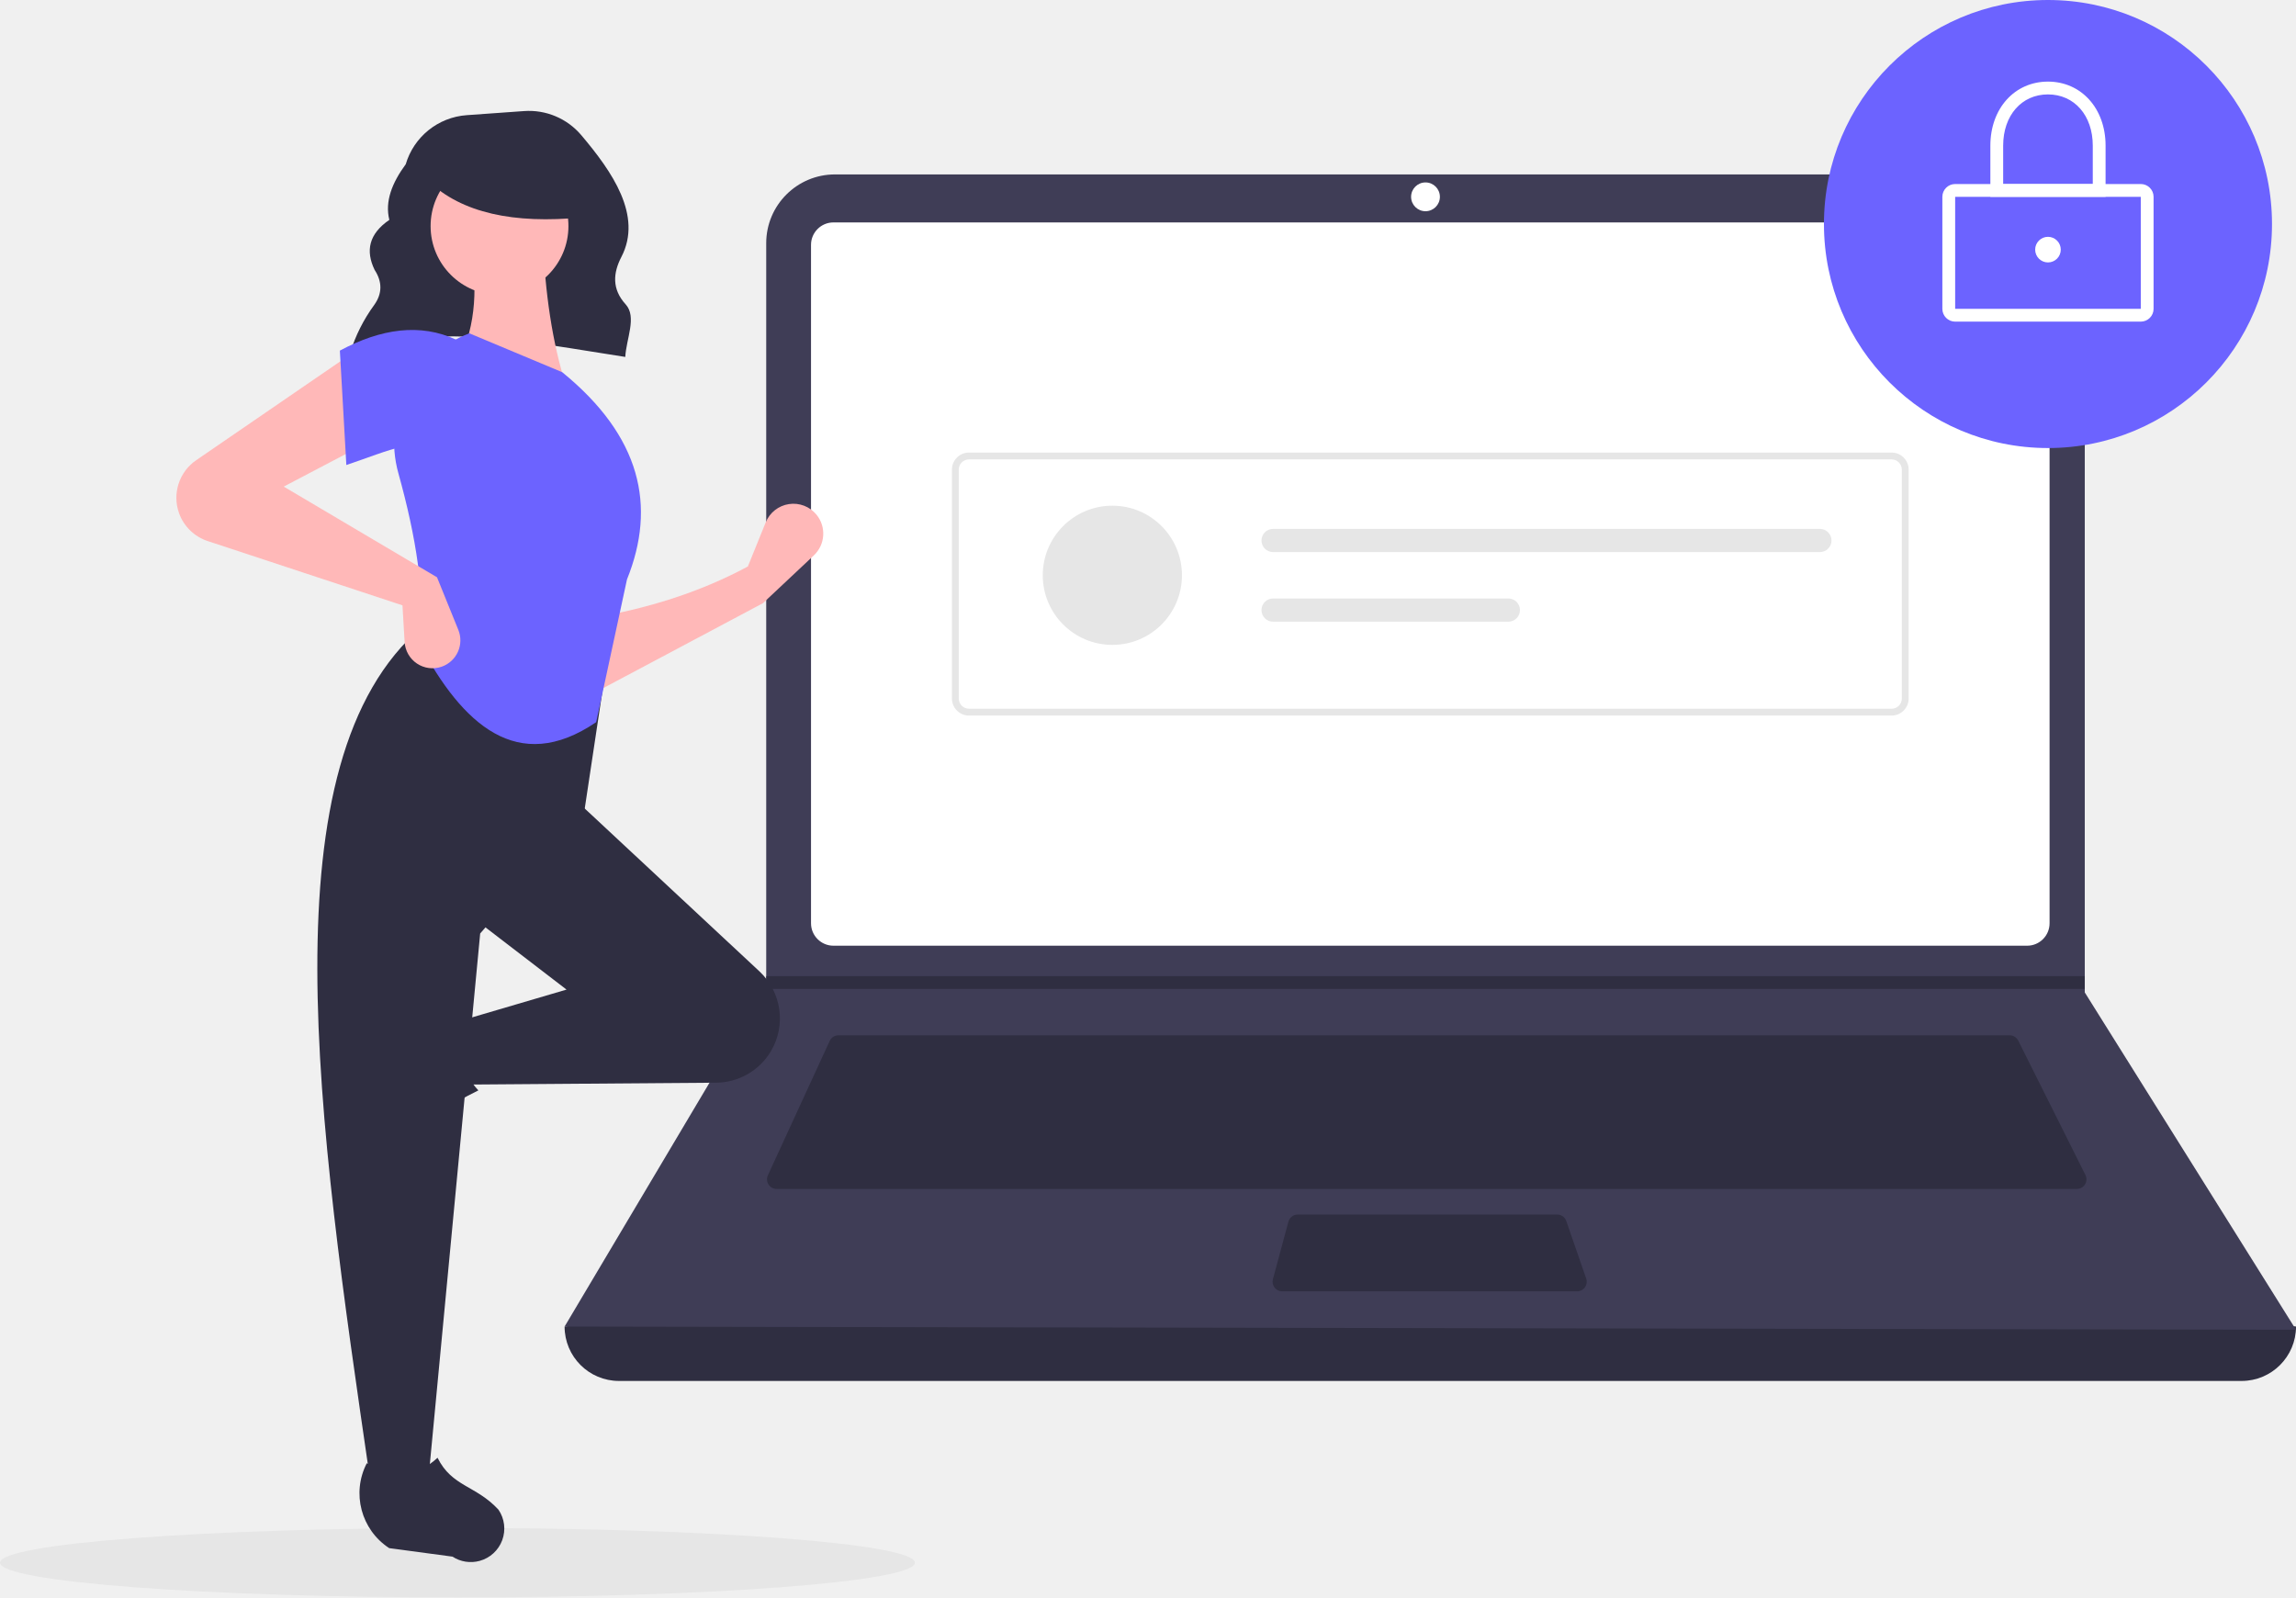
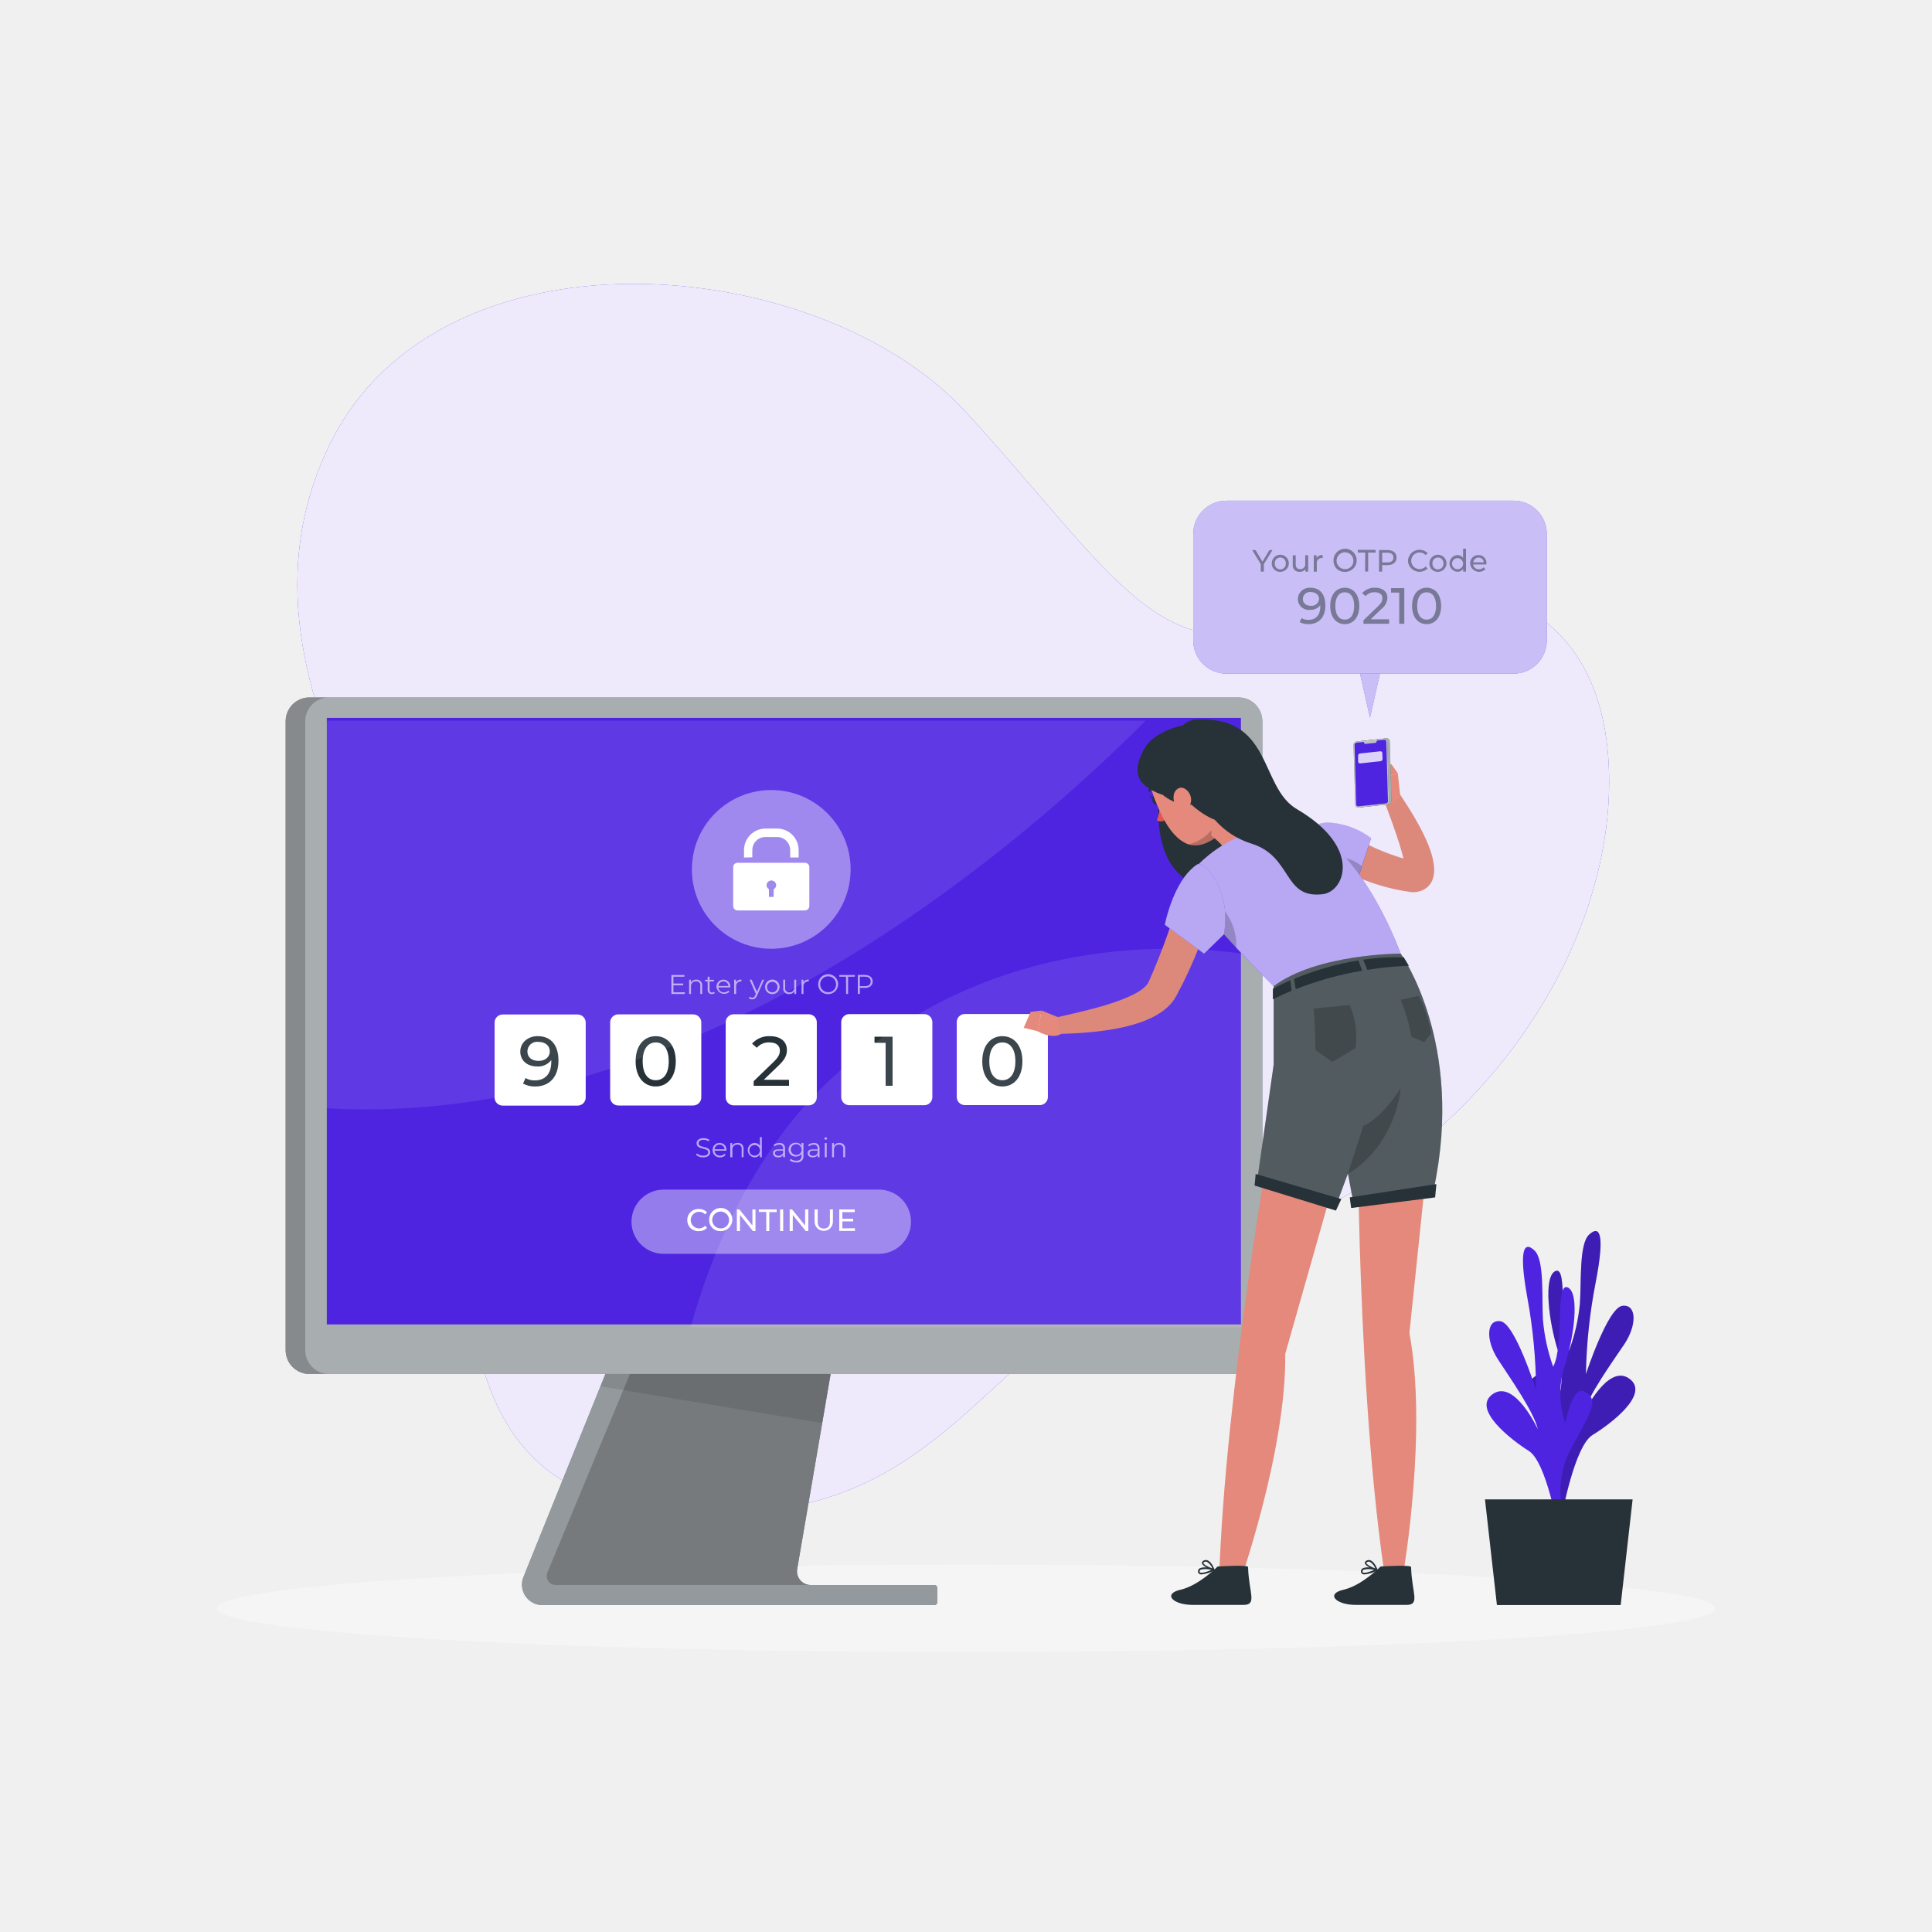
- <svg xmlns="http://www.w3.org/2000/svg" data-name="Layer 1" width="793" height="551.732" viewBox="0 0 793 551.732">
-   <ellipse cx="158" cy="539.732" rx="158" ry="12" fill="#e6e6e6" />
-   <path d="M324.272,296.554c27.497-11.695,61.744-4.285,95.191.858.311-6.228,4.084-13.808.132-18.153-4.801-5.279-4.359-10.825-1.47-16.404,7.388-14.265-3.197-29.444-13.884-42.065a23.669,23.669,0,0,0-19.755-8.292l-19.797,1.414A23.709,23.709,0,0,0,343.635,230.859v0c-4.727,6.429-7.257,12.841-5.664,19.219-7.081,4.839-8.27,10.68-5.089,17.264,2.698,4.146,2.669,8.182-.123,12.106a55.891,55.891,0,0,0-8.31,16.506Z" transform="translate(-203.5 -174.1342)" fill="#2f2e41" />
-   <path d="M977.709,651.097H417.291A18.791,18.791,0,0,1,398.5,632.306h0q304.727-35.415,598,0h0A18.791,18.791,0,0,1,977.709,651.097Z" transform="translate(-203.5 -174.1342)" fill="#2f2e41" />
-   <path d="M996.5,633.412l-598-1.105,69.306-116.616.332-.553V258.131a23.752,23.752,0,0,1,23.754-23.754H899.792a23.752,23.752,0,0,1,23.754,23.754V516.906Z" transform="translate(-203.5 -174.1342)" fill="#3f3d56" />
-   <path d="M491.35,250.957a7.746,7.746,0,0,0-7.738,7.738V493.031a7.747,7.747,0,0,0,7.738,7.738H903.65a7.747,7.747,0,0,0,7.738-7.738V258.694a7.747,7.747,0,0,0-7.738-7.738Z" transform="translate(-203.5 -174.1342)" fill="#fff" />
-   <path d="M493.078,531.718a3.325,3.325,0,0,0-3.013,1.93l-21.355,46.425a3.316,3.316,0,0,0,3.012,4.702H920.814a3.316,3.316,0,0,0,2.965-4.799L900.567,533.551a3.299,3.299,0,0,0-2.965-1.833Z" transform="translate(-203.5 -174.1342)" fill="#2f2e41" />
-   <circle cx="492.342" cy="67.98" r="4.974" fill="#fff" />
-   <path d="M651.7,593.619a3.321,3.321,0,0,0-3.202,2.454l-5.357,19.896a3.316,3.316,0,0,0,3.202,4.179h101.874a3.315,3.315,0,0,0,3.133-4.401l-6.887-19.896a3.318,3.318,0,0,0-3.134-2.231Z" transform="translate(-203.5 -174.1342)" fill="#2f2e41" />
-   <polygon points="720.046 337.135 720.046 341.556 264.306 341.556 264.649 341.004 264.649 337.135 720.046 337.135" fill="#2f2e41" />
-   <circle cx="707.335" cy="77.375" r="77.375" fill="#6c63ff" />
-   <path d="M942.89,285.223H878.779a4.426,4.426,0,0,1-4.421-4.421V242.114a4.426,4.426,0,0,1,4.421-4.421H942.89a4.426,4.426,0,0,1,4.421,4.421v38.688A4.426,4.426,0,0,1,942.89,285.223Zm-64.111-43.109v38.688h64.114L942.89,242.114Z" transform="translate(-203.5 -174.1342)" fill="#fff" />
-   <path d="M930.731,242.114h-39.793V224.428c0-12.81,8.368-22.107,19.896-22.107s19.896,9.297,19.896,22.107Zm-35.372-4.421h30.95V224.428c0-10.413-6.363-17.686-15.475-17.686s-15.475,7.273-15.475,17.686Z" transform="translate(-203.5 -174.1342)" fill="#fff" />
-   <circle cx="707.335" cy="86.218" r="4.421" fill="#fff" />
-   <path d="M856.82,421.284H538.18a5.908,5.908,0,0,1-5.901-5.901V336.342a5.908,5.908,0,0,1,5.901-5.901H856.82a5.908,5.908,0,0,1,5.901,5.901V415.383A5.908,5.908,0,0,1,856.82,421.284Zm-318.64-88.482a3.544,3.544,0,0,0-3.54,3.54V415.383a3.544,3.544,0,0,0,3.54,3.54H856.82a3.544,3.544,0,0,0,3.54-3.54V336.342a3.544,3.544,0,0,0-3.54-3.54Z" transform="translate(-203.5 -174.1342)" fill="#e6e6e6" />
-   <circle cx="384.19" cy="198.695" r="24.036" fill="#e6e6e6" />
-   <path d="M643.203,356.805a4.006,4.006,0,1,0,0,8.012H832.061a4.006,4.006,0,0,0,0-8.012Z" transform="translate(-203.5 -174.1342)" fill="#e6e6e6" />
-   <path d="M643.203,380.842a4.006,4.006,0,1,0,0,8.012H724.469a4.006,4.006,0,1,0,0-8.012Z" transform="translate(-203.5 -174.1342)" fill="#e6e6e6" />
-   <path d="M467.022,382.462,408.119,413.778l-.746-26.096c19.226-3.209,37.517-8.797,54.429-17.895l6.16-15.22a10.318,10.318,0,0,1,17.536-2.678l0,0a10.318,10.318,0,0,1-.908,14.069Z" transform="translate(-203.5 -174.1342)" fill="#ffb8b8" />
-   <path d="M323.098,563.267v0a11.574,11.574,0,0,1,1.469-9.363l12.939-19.858a22.612,22.612,0,0,1,29.335-7.739h0c-5.438,9.256-4.68,17.377,1.878,24.434a117.631,117.631,0,0,0-27.936,19.045A11.574,11.574,0,0,1,323.098,563.267Z" transform="translate(-203.5 -174.1342)" fill="#2f2e41" />
-   <path d="M469.705,537.303l0,0a22.203,22.203,0,0,1-18.871,10.779l-85.96.651-3.728-21.623,38.026-11.184-32.061-24.605L402.154,450.313l63.65,59.324A22.203,22.203,0,0,1,469.705,537.303Z" transform="translate(-203.5 -174.1342)" fill="#2f2e41" />
-   <path d="M351.453,685.179H331.321c-18.075-123.898-36.474-248.142,17.895-294.515l64.122,10.439L405.136,455.532l-35.789,41.008Z" transform="translate(-203.5 -174.1342)" fill="#2f2e41" />
-   <path d="M369.149,713.246h0a11.574,11.574,0,0,1-9.363-1.469l-21.859-2.938a22.612,22.612,0,0,1-7.741-29.335v0c9.257,5.437,17.377,4.679,24.434-1.879,4.986,10.067,13.201,9.453,21.047,17.935A11.574,11.574,0,0,1,369.149,713.246Z" transform="translate(-203.5 -174.1342)" fill="#2f2e41" />
-   <path d="M399.172,307.902l-37.28-8.947c6.192-12.674,6.702-26.776,3.728-41.754l25.351-.746C391.764,275.08,394.167,292.481,399.172,307.902Z" transform="translate(-203.5 -174.1342)" fill="#ffb8b8" />
-   <path d="M409.418,423.552c-27.139,18.493-46.314.633-60.947-26.923,2.033-16.862-1.259-37.041-7.357-58.966a40.138,40.138,0,0,1,24.506-48.401h0l32.061,13.421c27.224,22.19,32.582,46.227,22.368,71.578Z" transform="translate(-203.5 -174.1342)" fill="#6c63ff" />
-   <path d="M331.321,326.542,301.497,342.2l52.938,31.316,7.366,18.17a9.637,9.637,0,0,1-5.789,12.731h0a9.637,9.637,0,0,1-12.762-8.544l-.745-12.663-67.284-22.204a15.733,15.733,0,0,1-9.873-9.611v0a15.733,15.733,0,0,1,5.903-18.303l54.105-37.118Z" transform="translate(-203.5 -174.1342)" fill="#ffb8b8" />
-   <path d="M361.146,329.524c-12.439-5.451-23.749.47-38.026,5.219l-2.237-39.517c14.176-7.556,27.692-9.593,40.263-3.728Z" transform="translate(-203.5 -174.1342)" fill="#6c63ff" />
-   <circle cx="172.525" cy="78.093" r="23.802" fill="#ffb8b8" />
-   <path d="M404.5,249.224c-23.566,2.308-41.523-1.546-53-12.52v-8.838h51Z" transform="translate(-203.5 -174.1342)" fill="#2f2e41" />
+ <svg xmlns="http://www.w3.org/2000/svg" viewBox="0 0 500 500">
+   <g id="freepik--background-simple--inject-186">
+     <path d="M84.82,116.06C112.74,56.61,211.88,65,250.13,106.8s50.7,68.6,85.21,53,78.52-11.44,81,38.16S378.47,306.21,314.29,323.56s-64.16,78.76-149.1,66.37c-46.31-6.75-47.36-56.86-40.82-98.3S52.44,185,84.82,116.06Z" style="fill:#4E24E1" />
+     <path d="M84.82,116.06C112.74,56.61,211.88,65,250.13,106.8s50.7,68.6,85.21,53,78.52-11.44,81,38.16S378.47,306.21,314.29,323.56s-64.16,78.76-149.1,66.37c-46.31-6.75-47.36-56.86-40.82-98.3S52.44,185,84.82,116.06Z" style="fill:#fff;opacity:0.9" />
+   </g>
+   <g id="freepik--Shadow--inject-186">
+     <ellipse id="freepik--path--inject-186" cx="250" cy="416.24" rx="193.89" ry="11.32" style="fill:#f5f5f5" />
+   </g>
+   <g id="freepik--Plant--inject-186">
+     <path d="M401.9,391.23s4.75-10.36-.68-20.58-7-12.62-3.54-14.72,5.05,8.18,5.05,8.18a23.1,23.1,0,0,0,.5-14.46c-2.4-7.39-3.91-19.43-.63-20.72s.63,15,3.49,20.58a48.19,48.19,0,0,0,2.79-12.13c.39-5.94-.22-15.42,2.37-17.85s4.26-.75,1.71,12.35a137.22,137.22,0,0,0-2.53,23.76s5.63-17.19,9.42-17.69,3.78,5.06.54,9.89-9.49,13.48-10.51,17.93c0,0,6.19-12.94,11.75-9s-4.84,11.77-9.48,14.6-7.86,20.51-7.86,20.51Z" style="fill:#4E24E1" />
+     <path d="M401.9,391.23s4.75-10.36-.68-20.58-7-12.62-3.54-14.72,5.05,8.18,5.05,8.18a23.1,23.1,0,0,0,.5-14.46c-2.4-7.39-3.91-19.43-.63-20.72s.63,15,3.49,20.58a48.19,48.19,0,0,0,2.79-12.13c.39-5.94-.22-15.42,2.37-17.85s4.26-.75,1.71,12.35a137.22,137.22,0,0,0-2.53,23.76s5.63-17.19,9.42-17.69,3.78,5.06.54,9.89-9.49,13.48-10.51,17.93c0,0,6.19-12.94,11.75-9s-4.84,11.77-9.48,14.6-7.86,20.51-7.86,20.51Z" style="isolation:isolate;opacity:0.2" />
+     <path d="M405.65,395.48s-4.63-10.43.92-20.57,7.15-12.52,3.72-14.66-5.15,8.1-5.15,8.1a23.07,23.07,0,0,1-.33-14.46c2.49-7.36,4.15-19.38.88-20.72s-.81,15-3.73,20.53a48.29,48.29,0,0,1-2.65-12.17c-.32-5.94.41-15.41-2.16-17.88s-4.25-.81-1.85,12.33a137.07,137.07,0,0,1,2.24,23.78s-5.43-17.27-9.2-17.82-3.84,5-.66,9.88S397,365.44,398,369.9c0,0-6-13-11.64-9.14s4.7,11.84,9.3,14.74,7.62,20.63,7.62,20.63Z" style="fill:#4E24E1" />
+     <polygon points="384.31 388.04 422.52 388.04 419.43 415.39 387.4 415.39 384.31 388.04" style="fill:#263238" />
+   </g>
+   <g id="freepik--Device--inject-186">
+     <path d="M242.6,411v3.59a.81.81,0,0,1-.81.81H140.37a5.29,5.29,0,0,1-4.91-7.26l32.14-79.6,51.94.35-1.77,10.33-11.46,66.85a3.54,3.54,0,0,0,3.48,4.13h32A.8.8,0,0,1,242.6,411Z" style="fill:#263238" />
+     <path d="M242.6,411v3.59a.81.81,0,0,1-.81.81H140.37a5.29,5.29,0,0,1-4.91-7.26l19.93-49.35,12.21-30.25,51.94.35-1.77,10.33-5,29.07-6.47,37.78a3.54,3.54,0,0,0,3.48,4.13h32A.8.8,0,0,1,242.6,411Z" style="fill:#fff;opacity:0.5" />
+     <path d="M209.79,410.19h-66a2.32,2.32,0,0,1-2.14-3.2l28.18-67.78h47.93l-11.46,66.85A3.54,3.54,0,0,0,209.79,410.19Z" style="isolation:isolate;opacity:0.2" />
+     <polygon points="219.54 328.88 217.77 339.21 212.78 368.28 155.39 358.79 167.6 328.53 219.54 328.88" style="isolation:isolate;opacity:0.1" />
+     <path d="M320.53,180.5H80.08a6.15,6.15,0,0,0-6.15,6.15V349.44a6.15,6.15,0,0,0,6.15,6.15H320.53a6.16,6.16,0,0,0,6.16-6.15V186.65A6.16,6.16,0,0,0,320.53,180.5Z" style="fill:#263238" />
+     <path d="M320.53,180.5H80.08a6.15,6.15,0,0,0-6.15,6.15V349.44a6.15,6.15,0,0,0,6.15,6.15H320.53a6.16,6.16,0,0,0,6.16-6.15V186.65A6.16,6.16,0,0,0,320.53,180.5Z" style="fill:#fff;opacity:0.6" />
+     <path d="M85.18,355.58h-5.1a6.15,6.15,0,0,1-6.15-6.14V186.66a6.15,6.15,0,0,1,6.15-6.16h5.1A6.15,6.15,0,0,0,79,186.66V349.44A6.14,6.14,0,0,0,85.18,355.58Z" style="isolation:isolate;opacity:0.2" />
+     <rect x="84.58" y="185.79" width="236.57" height="156.97" style="fill:#4E24E1" />
+     <circle cx="199.6" cy="225" r="20.54" style="fill:#fff;opacity:0.4" />
+     <path d="M194.7,221.88V220a3.38,3.38,0,0,1,3.38-3.38h3A3.38,3.38,0,0,1,204.5,220v1.92h2.19V220a5.58,5.58,0,0,0-5.57-5.57h-3a5.58,5.58,0,0,0-5.57,5.57v1.92Z" style="fill:#fff" />
+     <path d="M189.75,224.41V234.5a1.12,1.12,0,0,0,1.12,1.12h17.46a1.12,1.12,0,0,0,1.12-1.12V224.41a1.12,1.12,0,0,0-1.12-1.12H190.87A1.12,1.12,0,0,0,189.75,224.41Zm10.48,5.71v2H199v-2a1.21,1.21,0,0,1-.62-1,1.25,1.25,0,0,1,2.5,0A1.21,1.21,0,0,1,200.23,230.12Z" style="fill:#fff" />
+     <rect x="128" y="262.55" width="23.58" height="23.58" rx="2.09" style="fill:#fff" />
+     <rect x="157.91" y="262.52" width="23.58" height="23.58" rx="2.09" style="fill:#fff" />
+     <rect x="187.81" y="262.49" width="23.58" height="23.58" rx="2.09" style="fill:#fff" />
+     <rect x="217.71" y="262.45" width="23.58" height="23.58" rx="2.09" style="fill:#fff" />
+     <rect x="247.61" y="262.42" width="23.58" height="23.58" rx="2.09" style="fill:#fff" />
+     <path d="M254.21,274.67c0-4.15,2.22-6.51,5.2-6.51s5.19,2.36,5.19,6.51-2.22,6.51-5.19,6.51S254.21,278.82,254.21,274.67Zm8.57,0c0-3.26-1.39-4.89-3.37-4.89s-3.38,1.63-3.38,4.89,1.38,4.89,3.38,4.89S262.78,277.92,262.78,274.67Z" style="fill:#263238" />
+     <path d="M144.53,274.51c0,4.34-2.46,6.67-6,6.67a6.15,6.15,0,0,1-3.17-.75L136,279a4.5,4.5,0,0,0,2.45.6c2.58,0,4.22-1.62,4.22-4.81v-.45A4.25,4.25,0,0,1,139,276c-2.53,0-4.35-1.51-4.35-3.85s2-4,4.49-4C142.6,268.16,144.53,270.45,144.53,274.51Zm-2.24-2.42c0-1.31-1-2.46-3-2.46a2.5,2.5,0,0,0-2.8,2.47c0,1.5,1.11,2.46,2.9,2.46S142.29,273.49,142.29,272.09Z" style="fill:#263238" />
+     <path d="M164.5,274.67c0-4.15,2.22-6.51,5.2-6.51s5.19,2.36,5.19,6.51-2.22,6.51-5.19,6.51S164.5,278.82,164.5,274.67Zm8.57,0c0-3.26-1.38-4.89-3.37-4.89s-3.38,1.63-3.38,4.89,1.38,4.89,3.38,4.89S173.07,277.93,173.07,274.67Z" style="fill:#263238" />
+     <path d="M204.2,279.45V281h-9.15V279.8l5.18-5c1.35-1.31,1.6-2.11,1.6-2.91,0-1.31-.92-2.11-2.71-2.11a4,4,0,0,0-3.25,1.38l-1.24-1.07a5.88,5.88,0,0,1,4.66-1.93c2.65,0,4.36,1.36,4.36,3.54,0,1.24-.36,2.35-2.09,4l-3.89,3.74Z" style="fill:#263238" />
+     <path d="M231,268.3V281h-1.8V269.89h-2.88V268.3Z" style="fill:#263238" />
+     <g style="opacity:0.6">
+       <path d="M177.23,256.79v.45h-3.47v-4.91h3.36v.45h-2.84v1.75h2.53V255h-2.53v1.82Z" style="fill:#fff" />
+       <path d="M181.73,255.1v2.14h-.5v-2.09a1,1,0,0,0-1.11-1.18,1.21,1.21,0,0,0-1.29,1.33v1.94h-.49v-3.69h.47v.68a1.55,1.55,0,0,1,1.4-.7A1.41,1.41,0,0,1,181.73,255.1Z" style="fill:#fff" />
+       <path d="M185,257a1.17,1.17,0,0,1-.78.26,1,1,0,0,1-1.08-1.07V254h-.66v-.42h.66v-.8h.5v.8h1.12V254h-1.12v2.2c0,.44.22.67.63.67a.85.85,0,0,0,.55-.18Z" style="fill:#fff" />
+       <path d="M189,255.55h-3.08a1.37,1.37,0,0,0,1.45,1.28,1.46,1.46,0,0,0,1.13-.48l.28.32a2,2,0,0,1-3.36-1.27,1.77,1.77,0,0,1,1.8-1.87A1.75,1.75,0,0,1,189,255.4S189,255.49,189,255.55Zm-3.08-.37h2.61a1.31,1.31,0,0,0-2.61,0Z" style="fill:#fff" />
+       <path d="M191.87,253.53V254h-.12a1.19,1.19,0,0,0-1.24,1.36v1.88H190v-3.69h.48v.72A1.38,1.38,0,0,1,191.87,253.53Z" style="fill:#fff" />
+       <path d="M197.75,253.55l-1.84,4.13c-.31.72-.7.95-1.23.95a1.22,1.22,0,0,1-.89-.34l.23-.37a.88.88,0,0,0,.67.28c.33,0,.55-.15.76-.61l.16-.36L194,253.55h.52l1.38,3.13,1.39-3.13Z" style="fill:#fff" />
+       <path d="M198,255.4a1.88,1.88,0,1,1,1.88,1.87A1.81,1.81,0,0,1,198,255.4Zm3.24,0a1.37,1.37,0,1,0-1.36,1.43A1.34,1.34,0,0,0,201.21,255.4Z" style="fill:#fff" />
+       <path d="M206.05,253.55v3.69h-.47v-.68a1.47,1.47,0,0,1-1.33.71,1.42,1.42,0,0,1-1.55-1.58v-2.14h.49v2.09a1,1,0,0,0,1.11,1.18,1.19,1.19,0,0,0,1.25-1.33v-1.94Z" style="fill:#fff" />
+       <path d="M209.3,253.53V254h-.12a1.19,1.19,0,0,0-1.24,1.36v1.88h-.5v-3.69h.48v.72A1.38,1.38,0,0,1,209.3,253.53Z" style="fill:#fff" />
+       <path d="M211.75,254.79a2.58,2.58,0,1,1,2.58,2.49A2.48,2.48,0,0,1,211.75,254.79Zm4.63,0a2.06,2.06,0,1,0-2,2A2,2,0,0,0,216.38,254.79Z" style="fill:#fff" />
+       <path d="M218.94,252.78h-1.72v-.45h4v.45h-1.73v4.46h-.52Z" style="fill:#fff" />
+       <path d="M225.85,254c0,1-.76,1.67-2,1.67h-1.31v1.55H222v-4.91h1.83C225.09,252.33,225.85,253,225.85,254Zm-.52,0c0-.79-.52-1.24-1.5-1.24h-1.3v2.45h1.3C224.81,255.23,225.33,254.79,225.33,254Z" style="fill:#fff" />
+     </g>
+     <g style="opacity:0.6">
+       <path d="M180.15,298.89l.2-.39a2.41,2.41,0,0,0,1.62.59c.91,0,1.31-.38,1.31-.87,0-1.34-3-.52-3-2.33,0-.72.56-1.34,1.8-1.34a2.77,2.77,0,0,1,1.52.43l-.17.41a2.55,2.55,0,0,0-1.35-.4c-.89,0-1.29.4-1.29.89,0,1.34,3,.53,3,2.31,0,.73-.57,1.34-1.82,1.34A2.63,2.63,0,0,1,180.15,298.89Z" style="fill:#fff" />
+       <path d="M188,297.8h-3.08a1.37,1.37,0,0,0,1.45,1.28,1.46,1.46,0,0,0,1.13-.48l.28.32a1.79,1.79,0,0,1-1.42.61,1.83,1.83,0,0,1-1.94-1.88,1.78,1.78,0,0,1,1.8-1.87,1.75,1.75,0,0,1,1.79,1.87S188,297.75,188,297.8Zm-3.08-.37h2.61a1.31,1.31,0,0,0-2.61,0Z" style="fill:#fff" />
+       <path d="M192.43,297.35v2.14h-.49V297.4a1,1,0,0,0-1.11-1.17,1.21,1.21,0,0,0-1.29,1.33v1.93H189v-3.68h.48v.68a1.55,1.55,0,0,1,1.4-.71A1.41,1.41,0,0,1,192.43,297.35Z" style="fill:#fff" />
+       <path d="M197.16,294.29v5.2h-.48v-.73a1.59,1.59,0,0,1-1.42.77,1.88,1.88,0,0,1,0-3.75,1.6,1.6,0,0,1,1.4.73v-2.22Zm-.49,3.36a1.37,1.37,0,1,0-1.37,1.43A1.35,1.35,0,0,0,196.67,297.65Z" style="fill:#fff" />
+       <path d="M203.16,297.21v2.28h-.48v-.57a1.4,1.4,0,0,1-1.27.61c-.83,0-1.34-.44-1.34-1.08s.36-1,1.42-1h1.17v-.22a.91.91,0,0,0-1-1,1.86,1.86,0,0,0-1.23.44l-.22-.37a2.29,2.29,0,0,1,1.49-.5A1.31,1.31,0,0,1,203.16,297.21Zm-.5,1.17v-.6H201.5c-.71,0-.94.28-.94.66s.34.69.93.69A1.17,1.17,0,0,0,202.66,298.38Z" style="fill:#fff" />
+       <path d="M207.93,295.81V299a1.61,1.61,0,0,1-1.84,1.84,2.61,2.61,0,0,1-1.72-.56l.25-.38a2.25,2.25,0,0,0,1.45.5c.94,0,1.36-.42,1.36-1.33v-.47a1.64,1.64,0,0,1-1.43.71,1.79,1.79,0,1,1,0-3.57,1.65,1.65,0,0,1,1.45.73v-.7Zm-.48,1.75a1.4,1.4,0,1,0-1.4,1.35A1.32,1.32,0,0,0,207.45,297.56Z" style="fill:#fff" />
+       <path d="M212.1,297.21v2.28h-.47v-.57a1.41,1.41,0,0,1-1.27.61c-.84,0-1.35-.44-1.35-1.08s.37-1,1.43-1h1.16v-.22c0-.63-.35-1-1-1a1.85,1.85,0,0,0-1.22.44l-.23-.37a2.32,2.32,0,0,1,1.5-.5A1.31,1.31,0,0,1,212.1,297.21Zm-.5,1.17v-.6h-1.15c-.72,0-.95.28-.95.66s.35.69.94.69A1.15,1.15,0,0,0,211.6,298.38Z" style="fill:#fff" />
+       <path d="M213.34,294.64a.37.37,0,0,1,.73,0,.37.37,0,0,1-.73,0Zm.11,1.17h.5v3.68h-.5Z" style="fill:#fff" />
+       <path d="M218.72,297.35v2.14h-.49V297.4a1,1,0,0,0-1.11-1.17,1.21,1.21,0,0,0-1.29,1.33v1.93h-.49v-3.68h.47v.68a1.55,1.55,0,0,1,1.4-.71A1.41,1.41,0,0,1,218.72,297.35Z" style="fill:#fff" />
+     </g>
+     <path d="M227.46,324.49H171.73a8.31,8.31,0,0,1-8.3-8.31h0a8.31,8.31,0,0,1,8.3-8.31h55.73a8.31,8.31,0,0,1,8.31,8.31h0A8.31,8.31,0,0,1,227.46,324.49Z" style="fill:#fff;opacity:0.4" />
+     <path d="M177.86,315.76a2.84,2.84,0,0,1,3-2.87,2.78,2.78,0,0,1,2.13.88l-.52.5a2.07,2.07,0,0,0-1.58-.66,2.15,2.15,0,1,0,1.58,3.63l.52.5a2.79,2.79,0,0,1-2.14.88A2.83,2.83,0,0,1,177.86,315.76Z" style="fill:#fff" />
+     <path d="M183.53,315.76a3,3,0,1,1,3,2.86A2.85,2.85,0,0,1,183.53,315.76Zm5.15,0a2.18,2.18,0,1,0-2.17,2.15A2.1,2.1,0,0,0,188.68,315.76Z" style="fill:#fff" />
+     <path d="M195.52,313v5.6h-.66l-3.36-4.18v4.18h-.8V313h.66l3.36,4.17V313Z" style="fill:#fff" />
+     <path d="M198.31,313.65h-1.92V313H201v.69H199.1v4.91h-.79Z" style="fill:#fff" />
+     <path d="M201.89,313h.8v5.6h-.8Z" style="fill:#fff" />
+     <path d="M209.19,313v5.6h-.66l-3.36-4.18v4.18h-.8V313H205l3.36,4.17V313Z" style="fill:#fff" />
+     <path d="M210.82,316.14V313h.8v3.15c0,1.24.57,1.8,1.58,1.8s1.58-.56,1.58-1.8V313h.78v3.18a2.37,2.37,0,1,1-4.74,0Z" style="fill:#fff" />
+     <path d="M221.26,317.86v.7H217.2V313h4v.69H218v1.72h2.8v.68H218v1.81Z" style="fill:#fff" />
+     <path d="M296.49,186.52C263.78,219.29,179.77,292.23,84.58,286.83V186.52Z" style="fill:#fff;opacity:0.1" />
+     <path d="M321.14,246.75V343.5H178.72c5.46-19.54,16.38-46.3,37.56-65.42C254.38,243.68,298.6,243.78,321.14,246.75Z" style="fill:#fff;opacity:0.1" />
+   </g>
+   <g id="freepik--speech-bubble--inject-186">
+     <polygon points="351.23 171.09 354.55 185.75 357.87 171.09 351.23 171.09" style="fill:#4E24E1" />
+     <polygon points="351.23 171.09 354.55 185.75 357.87 171.09 351.23 171.09" style="fill:#fff;opacity:0.7" />
+     <rect x="308.81" y="129.58" width="91.49" height="44.76" rx="8.59" style="fill:#4E24E1" />
+     <rect x="308.81" y="129.58" width="91.49" height="44.76" rx="8.59" style="fill:#fff;opacity:0.7" />
+     <g style="opacity:0.5">
+       <path d="M327.08,146v1.93h-.79V146l-2.22-3.64h.86l1.79,3,1.8-3h.79Z" style="fill:#263238" />
+       <path d="M329.13,145.82a2.21,2.21,0,1,1,2.21,2.17A2.11,2.11,0,0,1,329.13,145.82Zm3.63,0a1.43,1.43,0,1,0-2.85,0,1.43,1.43,0,1,0,2.85,0Z" style="fill:#263238" />
+       <path d="M338.55,143.7v4.24h-.72v-.64a1.72,1.72,0,0,1-1.44.69,1.67,1.67,0,0,1-1.83-1.85V143.7h.77v2.36c0,.83.42,1.24,1.15,1.24a1.24,1.24,0,0,0,1.31-1.4v-2.2Z" style="fill:#263238" />
+       <path d="M342.3,143.66v.75h-.18a1.26,1.26,0,0,0-1.33,1.43v2.11H340V143.7h.74v.72A1.61,1.61,0,0,1,342.3,143.66Z" style="fill:#263238" />
+       <path d="M345.11,145.14a3,3,0,1,1,3,2.87A2.84,2.84,0,0,1,345.11,145.14Zm5.15,0a2.18,2.18,0,1,0-2.17,2.15A2.1,2.1,0,0,0,350.26,145.14Z" style="fill:#263238" />
+       <path d="M353.32,143H351.4v-.69H356V143h-1.92v4.9h-.79Z" style="fill:#263238" />
+       <path d="M361.42,144.3c0,1.21-.88,1.95-2.34,1.95H357.7v1.69h-.8v-5.59h2.18C360.54,142.35,361.42,143.08,361.42,144.3Zm-.8,0c0-.8-.54-1.26-1.56-1.26H357.7v2.51h1.36C360.08,145.55,360.62,145.1,360.62,144.3Z" style="fill:#263238" />
+       <path d="M364.37,145.14a3,3,0,0,1,5.1-2l-.52.51a2.08,2.08,0,0,0-1.58-.67,2.15,2.15,0,1,0,0,4.3,2.08,2.08,0,0,0,1.58-.67l.52.51a3,3,0,0,1-5.1-2Z" style="fill:#263238" />
+       <path d="M369.93,145.82a2.21,2.21,0,1,1,2.21,2.17A2.11,2.11,0,0,1,369.93,145.82Zm3.63,0a1.43,1.43,0,1,0-2.85,0,1.43,1.43,0,1,0,2.85,0Z" style="fill:#263238" />
+       <path d="M379.4,142v5.93h-.73v-.67a1.8,1.8,0,0,1-1.51.72,2.17,2.17,0,0,1,0-4.33,1.83,1.83,0,0,1,1.48.68V142Zm-.76,3.81a1.43,1.43,0,1,0-1.42,1.5A1.39,1.39,0,0,0,378.64,145.82Z" style="fill:#263238" />
+       <path d="M384.67,146.08h-3.43a1.43,1.43,0,0,0,1.53,1.24,1.58,1.58,0,0,0,1.22-.51l.43.49a2.31,2.31,0,0,1-3.95-1.48,2.08,2.08,0,0,1,2.13-2.16,2,2,0,0,1,2.09,2.19A2,2,0,0,1,384.67,146.08Zm-3.43-.55H384a1.36,1.36,0,0,0-2.71,0Z" style="fill:#263238" />
+     </g>
+     <g style="opacity:0.5">
+       <path d="M343,156.7c0,3.15-1.77,4.83-4.36,4.83a4.46,4.46,0,0,1-2.29-.54l.5-1a3.31,3.31,0,0,0,1.78.43c1.87,0,3.06-1.17,3.06-3.48v-.32a3.09,3.09,0,0,1-2.66,1.21,2.84,2.84,0,0,1-3.15-2.79,3,3,0,0,1,3.25-2.92C341.6,152.1,343,153.76,343,156.7ZM341.37,155c0-.95-.76-1.78-2.2-1.78a1.81,1.81,0,0,0-2,1.79c0,1.08.8,1.78,2.09,1.78A1.92,1.92,0,0,0,341.37,155Z" style="fill:#263238" />
+       <path d="M344.26,156.82c0-3,1.61-4.72,3.77-4.72s3.75,1.72,3.75,4.72-1.61,4.71-3.75,4.71S344.26,159.82,344.26,156.82Zm6.2,0c0-2.36-1-3.54-2.43-3.54s-2.45,1.18-2.45,3.54,1,3.54,2.45,3.54S350.46,159.18,350.46,156.82Z" style="fill:#263238" />
+       <path d="M359.49,160.28v1.15h-6.63v-.9l3.76-3.62c1-.95,1.15-1.53,1.15-2.11,0-.94-.67-1.52-2-1.52a2.87,2.87,0,0,0-2.35,1l-.9-.78a4.26,4.26,0,0,1,3.37-1.4c1.92,0,3.16,1,3.16,2.57a3.73,3.73,0,0,1-1.51,2.9l-2.82,2.71Z" style="fill:#263238" />
+       <path d="M363.43,152.21v9.22h-1.31v-8.07H360v-1.15Z" style="fill:#263238" />
+       <path d="M365.44,156.82c0-3,1.61-4.72,3.77-4.72s3.75,1.72,3.75,4.72-1.6,4.71-3.75,4.71S365.44,159.82,365.44,156.82Zm6.21,0c0-2.36-1-3.54-2.44-3.54s-2.45,1.18-2.45,3.54,1,3.54,2.45,3.54S371.65,159.18,371.65,156.82Z" style="fill:#263238" />
+     </g>
+   </g>
+   <g id="freepik--Character--inject-186">
+     <path d="M346.33,214.09a59.3,59.3,0,0,0,19.7,8.85l.07,0a2.59,2.59,0,0,0-1.49.42,2.65,2.65,0,0,0-1,1.13,1.1,1.1,0,0,0-.12.46c.16-2.1-.75-4.46-1.39-6.73-1.15-3.59-2.5-7.27-3.85-10.88l3.86-2.07c3.19,4.89,13.84,20.37,6.57,24.85a5.79,5.79,0,0,1-4.13.66,53.2,53.2,0,0,1-22.1-8.62c-.46-.32-.86-.6-1.4-1l5.3-7.09Z" style="fill:#dc897c" />
+     <path d="M345.21,213a19.79,19.79,0,0,1,9.63,3.91l-4,12.38S331.4,211.37,345.21,213Z" style="fill:#4E24E1" />
+     <path d="M345.17,223.41a79.48,79.48,0,0,0,5.64,5.83l1.65-5.09,2.38-7.29a19.79,19.79,0,0,0-9.62-3.91C336.72,212,340.78,218.36,345.17,223.41Z" style="fill:#fff;opacity:0.6" />
+     <path d="M345.17,223.41a79.48,79.48,0,0,0,5.64,5.83l1.65-5.09a11.84,11.84,0,0,0-7.26-2.5A10.4,10.4,0,0,0,345.17,223.41Z" style="isolation:isolate;opacity:0.2" />
+     <path d="M302,194.69s-9.3,30.92,10.29,35.07S334,219.68,334,219.68,317.9,195.32,302,194.69Z" style="fill:#263238" />
+     <path d="M297.41,204.93a.2.2,0,0,1-.11,0,.23.23,0,0,1-.1-.32,3.93,3.93,0,0,1,2.88-2,.26.26,0,0,1,.25.23.24.24,0,0,1-.22.26,3.48,3.48,0,0,0-2.49,1.76A.22.22,0,0,1,297.41,204.93Z" style="fill:#263238" />
+     <path d="M300.21,208.77a14.91,14.91,0,0,1-.81,3.53,2,2,0,0,0,2.05,0Z" style="fill:#de5753" />
+     <path d="M298.32,207.42c.21.55.68.88,1,.74s.5-.69.29-1.24-.68-.88-1-.74S298.12,206.87,298.32,207.42Z" style="fill:#263238" />
+     <path d="M298.77,206.15l-1.37,0S298.38,206.91,298.77,206.15Z" style="fill:#263238" />
+     <path d="M318.23,212.61a1,1,0,0,1-.14.25c-.09.17-.19.33-.29.5a9.54,9.54,0,0,1-2.3,2.75c-3,2.39-5.61,3.11-7.88,2.42l-.33-.11h0c-3.37-1.37-6-5.4-8.09-10.73a21.18,21.18,0,0,1-1.73-6.58s0-.08,0-.1,0-.18,0-.26a7.84,7.84,0,0,1,3.16-6.77,15.18,15.18,0,0,1,2.9-1.79C313.52,187.32,323.24,203.18,318.23,212.61Z" style="fill:#e4897b" />
+     <path d="M317.8,213.36a9.54,9.54,0,0,1-2.3,2.75c-3,2.39-5.61,3.11-7.88,2.42a11,11,0,0,0,5.69-3.45A5.68,5.68,0,0,1,317.8,213.36Z" style="isolation:isolate;opacity:0.2" />
+     <path d="M297.42,201.05s2.79,7.34,10.94,7.21c0,0,6.36,6,10.65,4.09,5.85-2.59,7.05-13.23,1.09-20.66C312.36,182.05,295.48,189,297.42,201.05Z" style="fill:#263238" />
+     <path d="M304,207.84c-.52-1.11-.51-3.38,1.32-3.94s5,3.33,1.06,6.37C305.82,210.71,305.08,210.14,304,207.84Z" style="fill:#e4897b" />
+     <path d="M306.19,187.69s-7.56,1.49-10,6c-2.86,5.24-3,9.3,4.6,12,0,0,9.61-9,13.75-10a44.34,44.34,0,0,1,7.35-1.18C319.13,186.52,309.24,184.38,306.19,187.69Z" style="fill:#263238" />
+     <path d="M313.52,216.3s5.2,3.6,6.55,9.54l16.21-9.46s-12.69-2.89-14.87-7.8C321.41,208.58,312.93,209.63,313.52,216.3Z" style="fill:#e4897b" />
+     <path d="M329.62,255.25s-21-20.63-23.26-27.11c0,0,8.83-13.75,26.48-14.33s29.66,33,29.66,33Z" style="fill:#4E24E1" />
+     <path d="M362.5,246.82l-32.87,8.44s-4.58-4.51-9.7-10c-1.58-1.71-3.23-3.51-4.82-5.29-4.17-4.73-7.85-9.35-8.74-11.86,0,0,8.82-13.75,26.47-14.33S362.5,246.82,362.5,246.82Z" style="fill:#fff;opacity:0.6" />
+     <path d="M310,204.74s3.07,10.2,13.85,13.58,8.07,14.39,18.52,13.09c5.56-.69,10.32-12-6.73-22-9.94-5.81-6.08-24.91-27.18-23.12C308.44,186.3,312.82,199.39,310,204.74Z" style="fill:#263238" />
+     <path d="M320.47,410.73l-5-1.14c.75-25,4.36-55.23,7.55-77.94.5-3.56,1-6.92,1.46-10.06.23-1.49.44-2.92.65-4.3,1-6.81,1.92-12.19,2.47-15.52.41-2.43.64-3.76.64-3.76l18,4.39-1.29,4.54-4.25,15-.48,1.71-2.82,9.89-4.78,16.83C332.92,375.78,320.47,410.73,320.47,410.73Z" style="fill:#e4897b" />
+     <path d="M363.27,406.55l-5.12-.26c-3.9-26.88-5.54-60.5-6.25-83.87-.1-3.62-.19-7-.26-10.08,0-.15,0-.3,0-.45-.13-6.09-.19-10.93-.22-14,0-2.4,0-3.71,0-3.71l18.47,1.21-.79,7.7-1.16,11.3-.23,2.22-.8,7.7L364.75,345C369.47,370,363.27,406.55,363.27,406.55Z" style="fill:#e4897b" />
+     <path d="M365.19,405.55c0-.64-7.9-.14-7.9-.14s-4.85,4.93-9.56,6-2.07,3.94,3.19,3.94h13C367.68,415.39,365.34,412.2,365.19,405.55Z" style="fill:#263238" />
+     <path d="M352.45,407.24a.75.75,0,0,1-.19-.84.87.87,0,0,1,.42-.53,3.28,3.28,0,0,1,1.77-.2c-.64-.34-1.2-.75-1.23-1.17,0-.27.16-.49.52-.66a1.21,1.21,0,0,1,1,0c1.07.45,1.73,2.29,1.76,2.36a.21.21,0,0,1,0,.16l0,.05h0a.18.18,0,0,1-.07.05,9.75,9.75,0,0,1-3.26,1A1.06,1.06,0,0,1,352.45,407.24Zm.44-1a.46.46,0,0,0-.23.27c-.08.31,0,.39,0,.42.38.31,1.82-.13,3-.62A5.07,5.07,0,0,0,352.89,406.23Zm1-2c-.11,0-.29.15-.28.26,0,.35,1.15,1,2.31,1.41a3.47,3.47,0,0,0-1.35-1.69.74.74,0,0,0-.32-.07A.8.8,0,0,0,353.92,404.22Z" style="fill:#263238" />
+     <path d="M323,405.55c0-.64-7.89-.14-7.89-.14s-4.85,4.93-9.56,6-2.08,3.94,3.18,3.94h13C325.5,415.39,323.17,412.2,323,405.55Z" style="fill:#263238" />
+     <path d="M310.27,407.24a.77.77,0,0,1-.19-.84.87.87,0,0,1,.42-.53,3.29,3.29,0,0,1,1.77-.2c-.64-.34-1.2-.75-1.22-1.17q0-.4.51-.66a1.21,1.21,0,0,1,1,0c1.07.45,1.73,2.29,1.76,2.36a.18.18,0,0,1,0,.16s0,0,0,.05h0l-.07.05a9.9,9.9,0,0,1-3.27,1A1.08,1.08,0,0,1,310.27,407.24Zm.44-1a.44.44,0,0,0-.22.27c-.08.31,0,.39.05.42.37.31,1.81-.13,3-.62A5.07,5.07,0,0,0,310.71,406.23Zm1-2c-.11,0-.29.15-.28.26,0,.35,1.15,1,2.32,1.41a3.49,3.49,0,0,0-1.36-1.69.71.71,0,0,0-.32-.07A.8.8,0,0,0,311.74,404.22Z" style="fill:#263238" />
+     <path d="M325.36,305.53l4.26-30v-20.3c11.23-8.44,32.88-8.44,32.88-8.44s16.63,23.07,8.55,61l-20.88,3-1.33-7.08-2.62,7.08Z" style="fill:#263238" />
+     <path d="M325.36,305.53l4.26-30v-20.3c11.23-8.44,32.88-8.44,32.88-8.44s16.63,23.07,8.55,61l-20.88,3-1.33-7.08-2.62,7.08Z" style="fill:#fff;opacity:0.2" />
+     <path d="M348.84,303.82l4-12.49s4.22-1.28,9.64-9.66C362.5,281.67,361.56,295.93,348.84,303.82Z" style="isolation:isolate;opacity:0.2" />
+     <path d="M339.94,261l9.37-.89a21.08,21.08,0,0,1,1.5,11.12l-6,3.61-4.35-3.09S340.32,263.82,339.94,261Z" style="isolation:isolate;opacity:0.2" />
+     <path d="M362.5,258.71a47.53,47.53,0,0,1,2.77,9.59l3.32,1.41,1.79-2.23s-1.21-6.53-3.26-9.73Z" style="isolation:isolate;opacity:0.2" />
+     <polygon points="324.97 303.82 347.13 310.32 345.74 313.3 324.69 306.82 324.97 303.82" style="fill:#263238" />
+     <polygon points="349.31 309.89 349.68 312.63 371.41 309.89 371.74 306.44 349.31 309.89" style="fill:#263238" />
+     <path d="M353.87,251a77.27,77.27,0,0,1,10.75-1.05l-1.34-2.21a61.47,61.47,0,0,0-10.48.62Z" style="fill:#263238" />
+     <path d="M333.94,253.72c-2.87,1.24-4.52,2.17-4.52,2.17l0,2.73q2.42-1.22,4.85-2.23Z" style="fill:#263238" />
+     <path d="M335.32,256a87.57,87.57,0,0,1,17.21-4.79l-1-2.66a75.47,75.47,0,0,0-16.62,4.78Z" style="fill:#263238" />
+     <path d="M275.24,263.81l-5.68-2.28-1,5.36s5.12,3.1,7.26-.59Z" style="fill:#e4897b" />
+     <polygon points="266.74 261.86 264.92 266 268.6 266.89 269.56 261.53 266.74 261.86" style="fill:#e4897b" />
+     <path d="M362.41,206.2l-.67-6.08-5.18,1.68s-.32,6,3.95,6.12Z" style="fill:#e4897b" />
+     <polygon points="360.11 197.79 355.6 198.15 356.56 201.8 361.74 200.12 360.11 197.79" style="fill:#e4897b" />
+     <path d="M319.93,245.29c-1.58-1.71-3.23-3.51-4.82-5.29-.61-3.72-1-7-1-7A14.44,14.44,0,0,1,319.93,245.29Z" style="isolation:isolate;opacity:0.2" />
+     <path d="M314.69,231.28a112,112,0,0,1-10.29,26.5c-4.5,8.55-21.61,9.58-30.21,9.8l-.4-4.36c5.18-1.22,21.28-4.43,23.48-9.1a170.39,170.39,0,0,0,8.84-25l8.58,2.14Z" style="fill:#dc897c" />
+     <path d="M309.79,223.74c-4.89,3.2-7.51,11.52-8.34,15.59l10.16,7.48,5.13-5C318.82,230.33,311.65,222.53,309.79,223.74Z" style="fill:#4E24E1" />
+     <path d="M309.79,223.74c-4.89,3.2-7.51,11.52-8.34,15.59l10.16,7.48,5.13-5C318.82,230.33,311.65,222.53,309.79,223.74Z" style="fill:#fff;opacity:0.6" />
+     <path d="M359.39,208.15l-7.26.78a.74.74,0,0,1-.76-.78l-.44-15.37a.9.9,0,0,1,.72-.94l7.25-.77a.73.73,0,0,1,.76.78l.44,15.37A.89.89,0,0,1,359.39,208.15Z" style="fill:#263238" />
+     <path d="M359.39,208.15l-7.26.78a.74.74,0,0,1-.76-.78l-.44-15.37a.9.9,0,0,1,.72-.94l7.25-.77a.73.73,0,0,1,.76.78l.44,15.37A.89.89,0,0,1,359.39,208.15Z" style="fill:#fff;opacity:0.6" />
+     <path d="M358.75,208.22l-7.25.77a.73.73,0,0,1-.77-.77l-.43-15.38a.87.87,0,0,1,.71-.93l7.25-.77a.73.73,0,0,1,.76.77l.44,15.38A.87.87,0,0,1,358.75,208.22Z" style="fill:#263238" />
+     <path d="M358.75,208.22l-7.25.77a.73.73,0,0,1-.77-.77l-.43-15.38a.87.87,0,0,1,.71-.93l7.25-.77a.73.73,0,0,1,.76.77l.44,15.38A.87.87,0,0,1,358.75,208.22Z" style="fill:#fff;opacity:0.7" />
+     <path d="M358.27,191.44l-1.9.2-.24.59-2.94.31-.27-.53-1.9.2a.58.58,0,0,0-.46.61l.43,15.37a.47.47,0,0,0,.5.5l7.25-.77a.57.57,0,0,0,.46-.6l-.43-15.38A.48.48,0,0,0,358.27,191.44Z" style="fill:#4E24E1" />
+     <path d="M357.3,197l-5.33.57a.47.47,0,0,1-.49-.49l0-1.48a.56.56,0,0,1,.45-.6l5.34-.57a.47.47,0,0,1,.48.5l.05,1.48A.56.56,0,0,1,357.3,197Z" style="fill:#fff;opacity:0.8" />
+   </g>
</svg>
